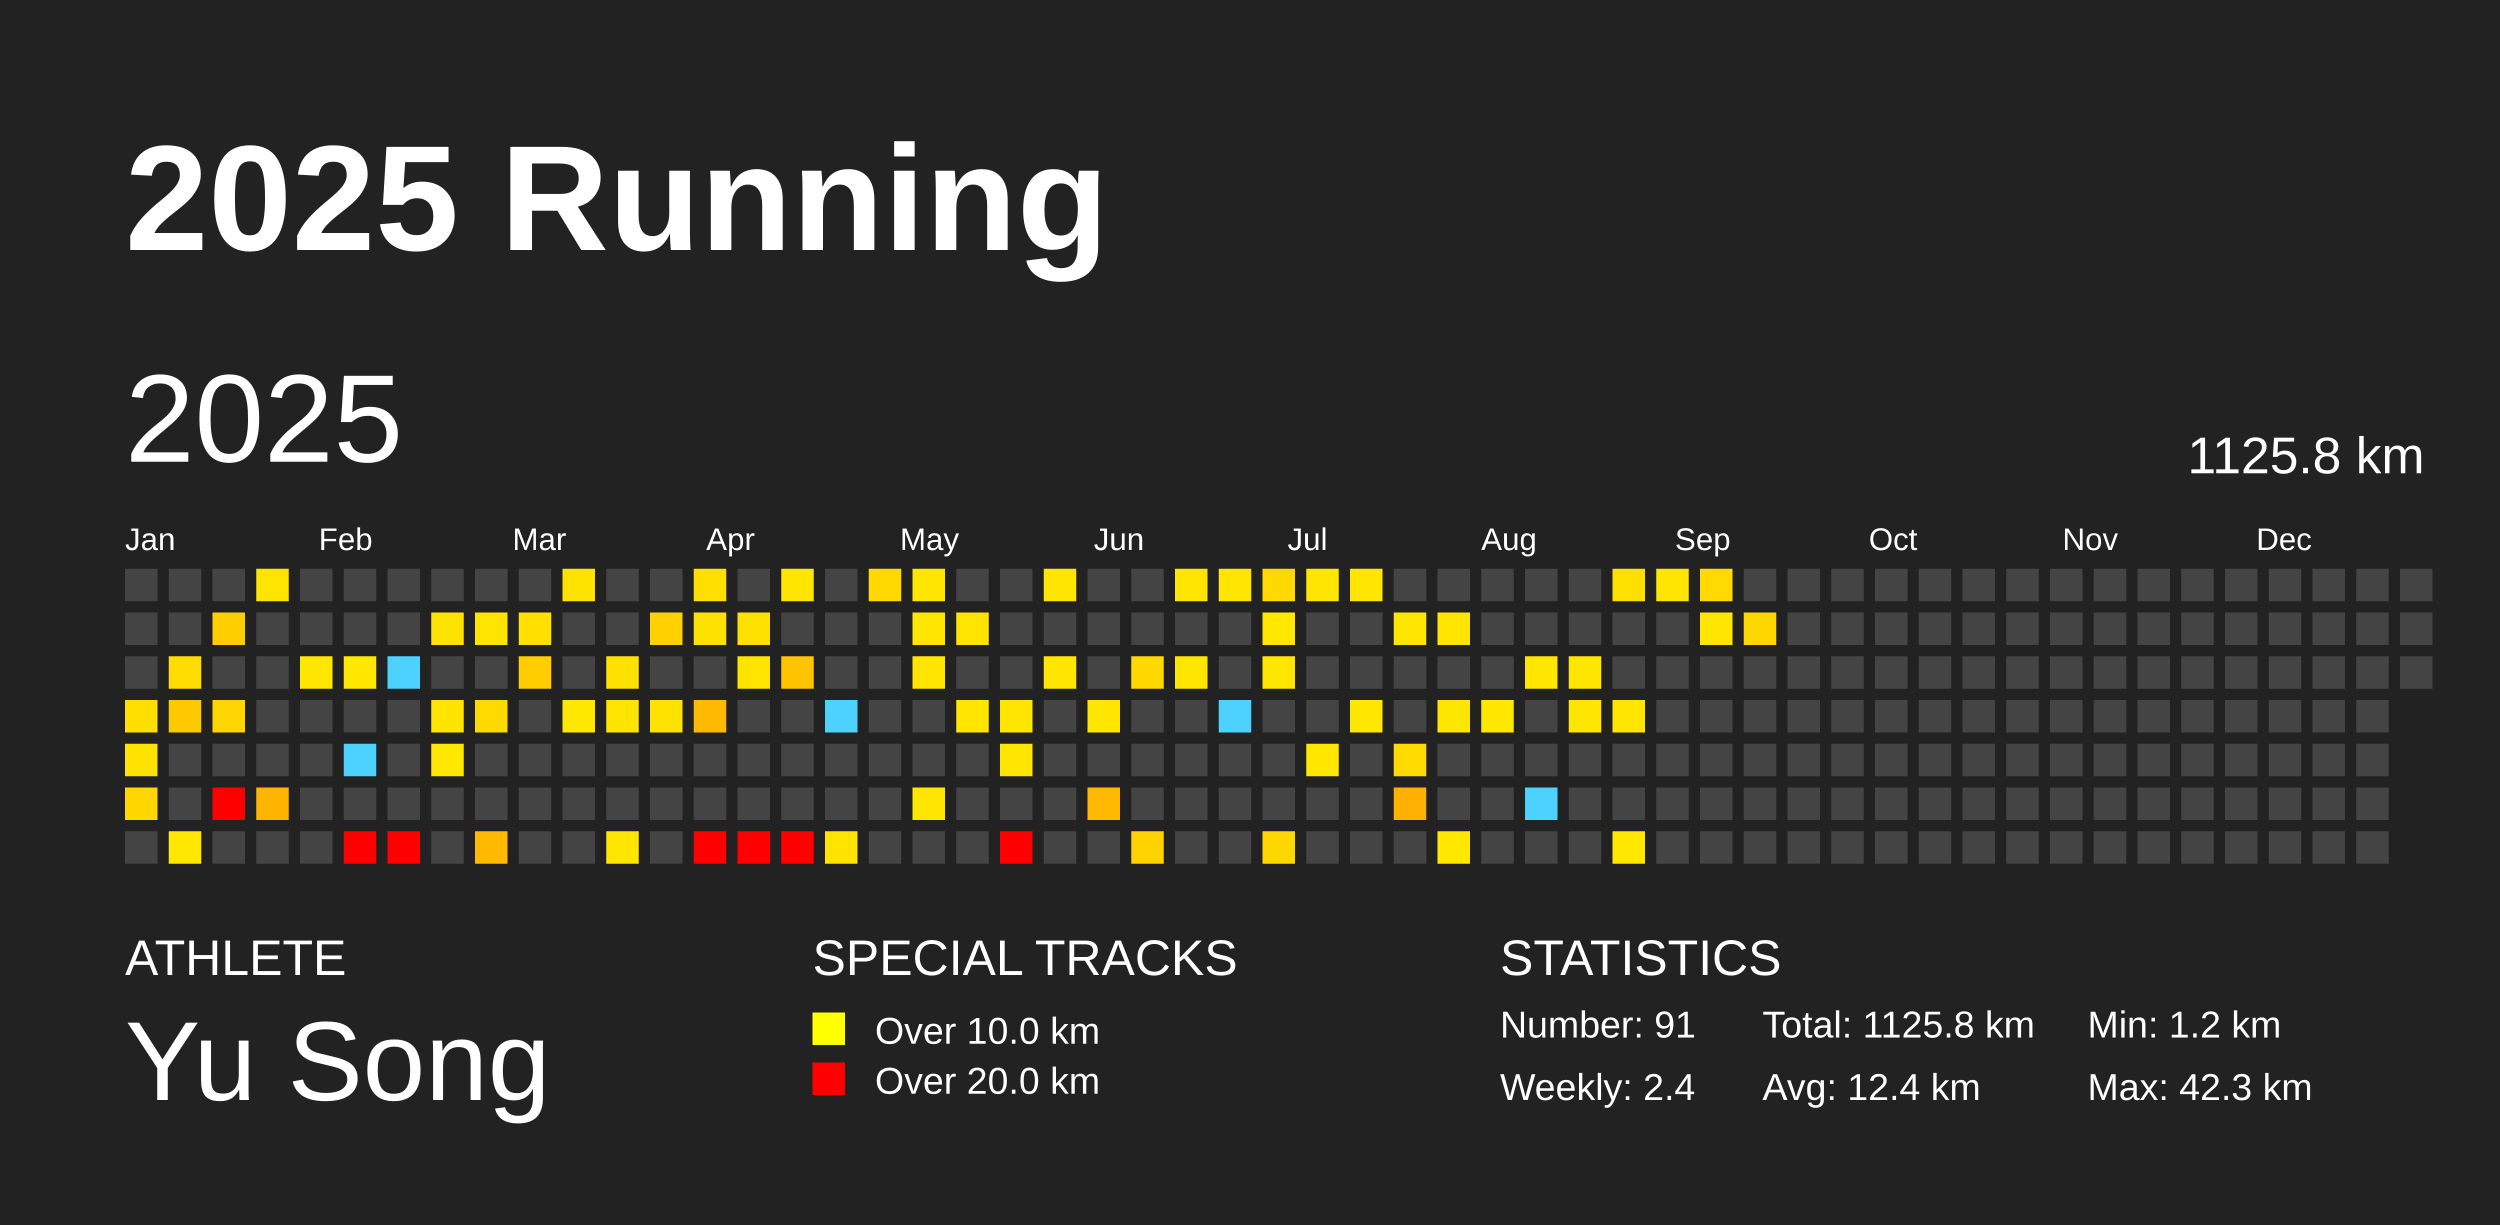
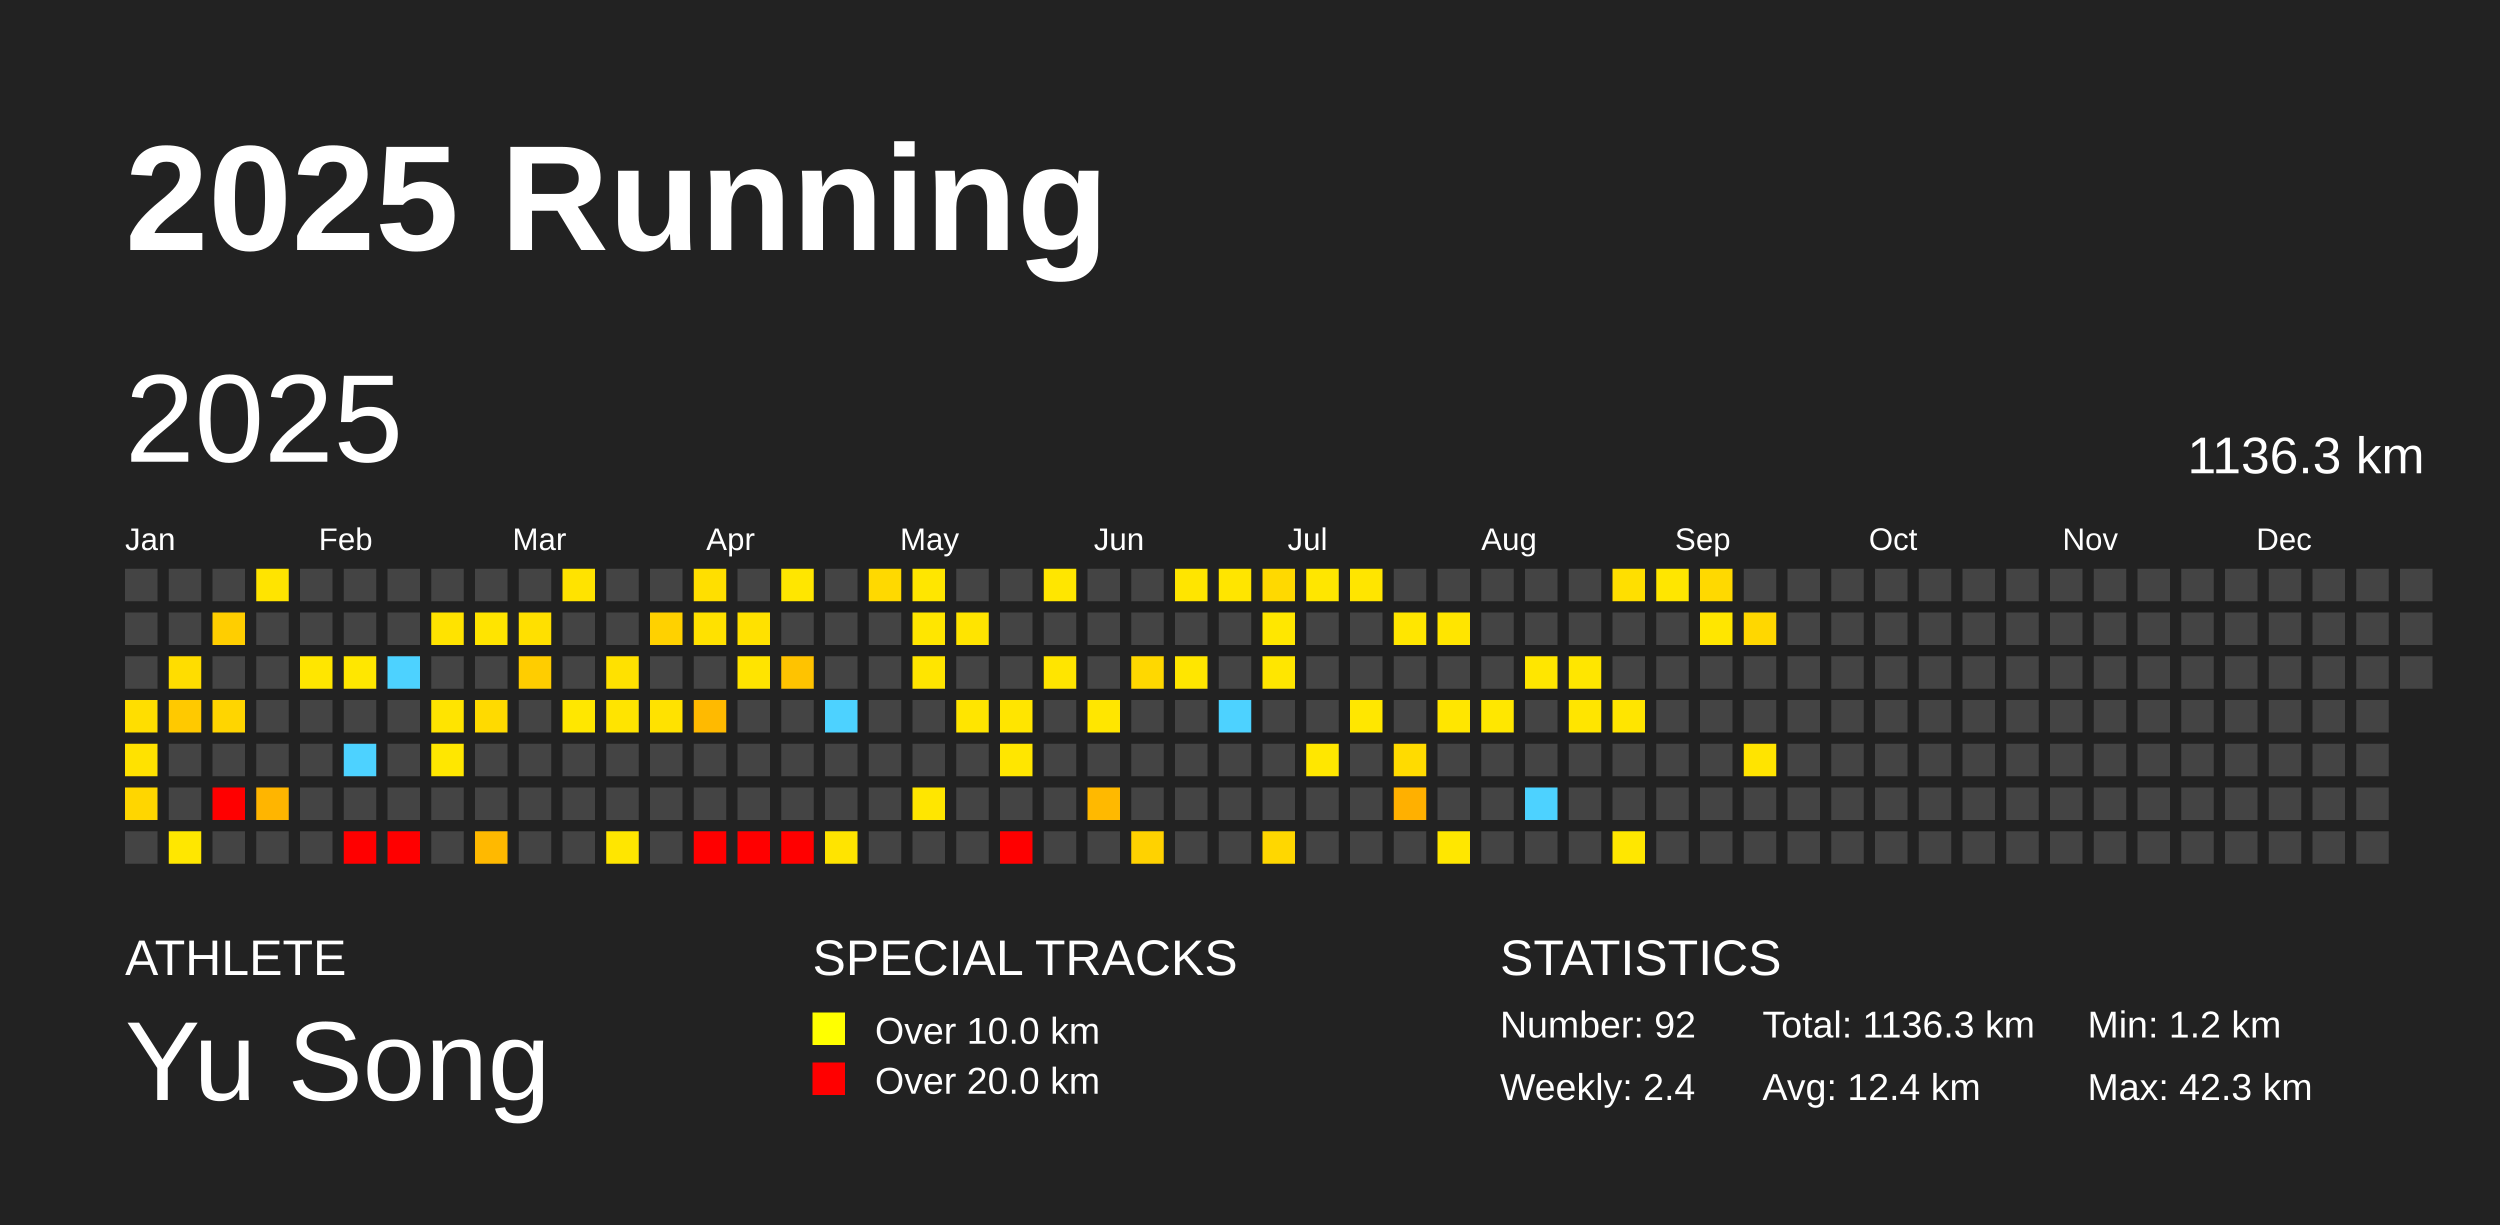
<svg xmlns="http://www.w3.org/2000/svg" baseProfile="full" height="98mm" version="1.1" viewBox="0,0,200,98" width="200mm">
  <defs />
  <rect fill="#222222" height="98" width="200" x="0" y="0" />
  <text fill="#FFFFFF" style="font-size:12px; font-family:Arial; font-weight:bold;" x="10" y="20">2025 Running</text>
  <text fill="#FFFFFF" style="font-size:4px; font-family:Arial" x="10" y="78">ATHLETE</text>
  <text fill="#FFFFFF" style="font-size:9px; font-family:Arial" x="10" y="88">Yu Song</text>
  <text fill="#FFFFFF" style="font-size:4px; font-family:Arial" x="65" y="78">SPECIAL TRACKS</text>
  <rect fill="yellow" height="2.6" width="2.6" x="65" y="81" />
  <text fill="#FFFFFF" style="font-size:3px; font-family:Arial" x="70" y="83.5">Over 10.0 km</text>
  <rect fill="red" height="2.6" width="2.6" x="65" y="85" />
  <text fill="#FFFFFF" style="font-size:3px; font-family:Arial" x="70" y="87.5">Over 20.0 km</text>
  <text fill="#FFFFFF" style="font-size:4px; font-family:Arial" x="120" y="78">STATISTICS</text>
-   <text fill="#FFFFFF" style="font-size:3px; font-family:Arial" x="120" y="83">Number: 91</text>
+   <text fill="#FFFFFF" style="font-size:3px; font-family:Arial" x="120" y="83">Number: 92</text>
  <text fill="#FFFFFF" style="font-size:3px; font-family:Arial" x="120" y="88">Weekly: 2.4</text>
-   <text fill="#FFFFFF" style="font-size:3px; font-family:Arial" x="141" y="83">Total: 1125.8 km</text>
+   <text fill="#FFFFFF" style="font-size:3px; font-family:Arial" x="141" y="83">Total: 1136.3 km</text>
  <text fill="#FFFFFF" style="font-size:3px; font-family:Arial" x="141" y="88">Avg: 12.4 km</text>
  <text fill="#FFFFFF" style="font-size:3px; font-family:Arial" x="167" y="83">Min: 1.2 km</text>
  <text fill="#FFFFFF" style="font-size:3px; font-family:Arial" x="167" y="88">Max: 42.3 km</text>
  <text dominant-baseline="hanging" fill="#FFFFFF" style="font-size:10.0px; font-family:Arial;" x="10" y="30">2025</text>
-   <text dominant-baseline="hanging" fill="#FFFFFF" style="font-size:4.125px; font-family:Arial;" x="175" y="35">1125.8 km</text>
+   <text dominant-baseline="hanging" fill="#FFFFFF" style="font-size:4.125px; font-family:Arial;" x="175" y="35">1136.3 km</text>
  <text fill="#FFFFFF" style="font-size:2.5px; font-family:Arial" x="10.0" y="44">Jan</text>
  <text fill="#FFFFFF" style="font-size:2.5px; font-family:Arial" x="25.5" y="44">Feb</text>
  <text fill="#FFFFFF" style="font-size:2.5px; font-family:Arial" x="41.0" y="44">Mar</text>
  <text fill="#FFFFFF" style="font-size:2.5px; font-family:Arial" x="56.5" y="44">Apr</text>
  <text fill="#FFFFFF" style="font-size:2.5px; font-family:Arial" x="72.0" y="44">May</text>
  <text fill="#FFFFFF" style="font-size:2.5px; font-family:Arial" x="87.5" y="44">Jun</text>
  <text fill="#FFFFFF" style="font-size:2.5px; font-family:Arial" x="103.0" y="44">Jul</text>
  <text fill="#FFFFFF" style="font-size:2.5px; font-family:Arial" x="118.5" y="44">Aug</text>
  <text fill="#FFFFFF" style="font-size:2.5px; font-family:Arial" x="134.0" y="44">Sep</text>
  <text fill="#FFFFFF" style="font-size:2.5px; font-family:Arial" x="149.5" y="44">Oct</text>
  <text fill="#FFFFFF" style="font-size:2.5px; font-family:Arial" x="165.0" y="44">Nov</text>
  <text fill="#FFFFFF" style="font-size:2.5px; font-family:Arial" x="180.5" y="44">Dec</text>
  <rect fill="#444444" height="2.6" width="2.6" x="10.0" y="45.5" />
  <rect fill="#444444" height="2.6" width="2.6" x="10.0" y="49.0" />
  <rect fill="#444444" height="2.6" width="2.6" x="10.0" y="52.5" />
  <rect fill="#ffde00" height="2.6" width="2.6" x="10.0" y="56.0" />
  <rect fill="#ffe200" height="2.6" width="2.6" x="10.0" y="59.5" />
  <rect fill="#ffd600" height="2.6" width="2.6" x="10.0" y="63.0" />
  <rect fill="#444444" height="2.6" width="2.6" x="10.0" y="66.5" />
  <rect fill="#444444" height="2.6" width="2.6" x="13.5" y="45.5" />
  <rect fill="#444444" height="2.6" width="2.6" x="13.5" y="49.0" />
  <rect fill="#ffdd00" height="2.6" width="2.6" x="13.5" y="52.5" />
  <rect fill="#ffc900" height="2.6" width="2.6" x="13.5" y="56.0" />
  <rect fill="#444444" height="2.6" width="2.6" x="13.5" y="59.5" />
  <rect fill="#444444" height="2.6" width="2.6" x="13.5" y="63.0" />
  <rect fill="#ffe700" height="2.6" width="2.6" x="13.5" y="66.5" />
  <rect fill="#444444" height="2.6" width="2.6" x="17.0" y="45.5" />
  <rect fill="#ffce00" height="2.6" width="2.6" x="17.0" y="49.0" />
  <rect fill="#444444" height="2.6" width="2.6" x="17.0" y="52.5" />
  <rect fill="#ffd500" height="2.6" width="2.6" x="17.0" y="56.0" />
  <rect fill="#444444" height="2.6" width="2.6" x="17.0" y="59.5" />
  <rect fill="red" height="2.6" width="2.6" x="17.0" y="63.0" />
  <rect fill="#444444" height="2.6" width="2.6" x="17.0" y="66.5" />
  <rect fill="#ffe400" height="2.6" width="2.6" x="20.5" y="45.5" />
  <rect fill="#444444" height="2.6" width="2.6" x="20.5" y="49.0" />
  <rect fill="#444444" height="2.6" width="2.6" x="20.5" y="52.5" />
  <rect fill="#444444" height="2.6" width="2.6" x="20.5" y="56.0" />
  <rect fill="#444444" height="2.6" width="2.6" x="20.5" y="59.5" />
  <rect fill="#ffb500" height="2.6" width="2.6" x="20.5" y="63.0" />
  <rect fill="#444444" height="2.6" width="2.6" x="20.5" y="66.5" />
  <rect fill="#444444" height="2.6" width="2.6" x="24.0" y="45.5" />
  <rect fill="#444444" height="2.6" width="2.6" x="24.0" y="49.0" />
  <rect fill="#ffe600" height="2.6" width="2.6" x="24.0" y="52.5" />
  <rect fill="#444444" height="2.6" width="2.6" x="24.0" y="56.0" />
  <rect fill="#444444" height="2.6" width="2.6" x="24.0" y="59.5" />
  <rect fill="#444444" height="2.6" width="2.6" x="24.0" y="63.0" />
  <rect fill="#444444" height="2.6" width="2.6" x="24.0" y="66.5" />
  <rect fill="#444444" height="2.6" width="2.6" x="27.5" y="45.5" />
  <rect fill="#444444" height="2.6" width="2.6" x="27.5" y="49.0" />
  <rect fill="#ffe700" height="2.6" width="2.6" x="27.5" y="52.5" />
  <rect fill="#444444" height="2.6" width="2.6" x="27.5" y="56.0" />
  <rect fill="#4dd2ff" height="2.6" width="2.6" x="27.5" y="59.5" />
  <rect fill="#444444" height="2.6" width="2.6" x="27.5" y="63.0" />
  <rect fill="red" height="2.6" width="2.6" x="27.5" y="66.5" />
  <rect fill="#444444" height="2.6" width="2.6" x="31.0" y="45.5" />
  <rect fill="#444444" height="2.6" width="2.6" x="31.0" y="49.0" />
  <rect fill="#4dd2ff" height="2.6" width="2.6" x="31.0" y="52.5" />
  <rect fill="#444444" height="2.6" width="2.6" x="31.0" y="56.0" />
  <rect fill="#444444" height="2.6" width="2.6" x="31.0" y="59.5" />
  <rect fill="#444444" height="2.6" width="2.6" x="31.0" y="63.0" />
  <rect fill="red" height="2.6" width="2.6" x="31.0" y="66.5" />
  <rect fill="#444444" height="2.6" width="2.6" x="34.5" y="45.5" />
  <rect fill="#ffe300" height="2.6" width="2.6" x="34.5" y="49.0" />
  <rect fill="#444444" height="2.6" width="2.6" x="34.5" y="52.5" />
  <rect fill="#ffe400" height="2.6" width="2.6" x="34.5" y="56.0" />
  <rect fill="#ffe700" height="2.6" width="2.6" x="34.5" y="59.5" />
  <rect fill="#444444" height="2.6" width="2.6" x="34.5" y="63.0" />
  <rect fill="#444444" height="2.6" width="2.6" x="34.5" y="66.5" />
  <rect fill="#444444" height="2.6" width="2.6" x="38.0" y="45.5" />
  <rect fill="#ffe400" height="2.6" width="2.6" x="38.0" y="49.0" />
  <rect fill="#444444" height="2.6" width="2.6" x="38.0" y="52.5" />
  <rect fill="#ffda00" height="2.6" width="2.6" x="38.0" y="56.0" />
  <rect fill="#444444" height="2.6" width="2.6" x="38.0" y="59.5" />
  <rect fill="#444444" height="2.6" width="2.6" x="38.0" y="63.0" />
  <rect fill="#ffb900" height="2.6" width="2.6" x="38.0" y="66.5" />
  <rect fill="#444444" height="2.6" width="2.6" x="41.5" y="45.5" />
  <rect fill="#ffe000" height="2.6" width="2.6" x="41.5" y="49.0" />
  <rect fill="#ffcd00" height="2.6" width="2.6" x="41.5" y="52.5" />
  <rect fill="#444444" height="2.6" width="2.6" x="41.5" y="56.0" />
  <rect fill="#444444" height="2.6" width="2.6" x="41.5" y="59.5" />
  <rect fill="#444444" height="2.6" width="2.6" x="41.5" y="63.0" />
  <rect fill="#444444" height="2.6" width="2.6" x="41.5" y="66.5" />
  <rect fill="#ffe300" height="2.6" width="2.6" x="45.0" y="45.5" />
  <rect fill="#444444" height="2.6" width="2.6" x="45.0" y="49.0" />
  <rect fill="#444444" height="2.6" width="2.6" x="45.0" y="52.5" />
  <rect fill="#ffe700" height="2.6" width="2.6" x="45.0" y="56.0" />
  <rect fill="#444444" height="2.6" width="2.6" x="45.0" y="59.5" />
  <rect fill="#444444" height="2.6" width="2.6" x="45.0" y="63.0" />
  <rect fill="#444444" height="2.6" width="2.6" x="45.0" y="66.5" />
  <rect fill="#444444" height="2.6" width="2.6" x="48.5" y="45.5" />
  <rect fill="#444444" height="2.6" width="2.6" x="48.5" y="49.0" />
  <rect fill="#ffe100" height="2.6" width="2.6" x="48.5" y="52.5" />
  <rect fill="#ffe400" height="2.6" width="2.6" x="48.5" y="56.0" />
  <rect fill="#444444" height="2.6" width="2.6" x="48.5" y="59.5" />
  <rect fill="#444444" height="2.6" width="2.6" x="48.5" y="63.0" />
  <rect fill="#ffe600" height="2.6" width="2.6" x="48.5" y="66.5" />
  <rect fill="#444444" height="2.6" width="2.6" x="52.0" y="45.5" />
  <rect fill="#ffd100" height="2.6" width="2.6" x="52.0" y="49.0" />
  <rect fill="#444444" height="2.6" width="2.6" x="52.0" y="52.5" />
  <rect fill="#ffe200" height="2.6" width="2.6" x="52.0" y="56.0" />
  <rect fill="#444444" height="2.6" width="2.6" x="52.0" y="59.5" />
  <rect fill="#444444" height="2.6" width="2.6" x="52.0" y="63.0" />
  <rect fill="#444444" height="2.6" width="2.6" x="52.0" y="66.5" />
  <rect fill="#ffdf00" height="2.6" width="2.6" x="55.5" y="45.5" />
  <rect fill="#ffe100" height="2.6" width="2.6" x="55.5" y="49.0" />
  <rect fill="#444444" height="2.6" width="2.6" x="55.5" y="52.5" />
  <rect fill="#ffba00" height="2.6" width="2.6" x="55.5" y="56.0" />
  <rect fill="#444444" height="2.6" width="2.6" x="55.5" y="59.5" />
  <rect fill="#444444" height="2.6" width="2.6" x="55.5" y="63.0" />
  <rect fill="red" height="2.6" width="2.6" x="55.5" y="66.5" />
  <rect fill="#444444" height="2.6" width="2.6" x="59.0" y="45.5" />
  <rect fill="#ffe100" height="2.6" width="2.6" x="59.0" y="49.0" />
  <rect fill="#ffe400" height="2.6" width="2.6" x="59.0" y="52.5" />
  <rect fill="#444444" height="2.6" width="2.6" x="59.0" y="56.0" />
  <rect fill="#444444" height="2.6" width="2.6" x="59.0" y="59.5" />
  <rect fill="#444444" height="2.6" width="2.6" x="59.0" y="63.0" />
  <rect fill="red" height="2.6" width="2.6" x="59.0" y="66.5" />
  <rect fill="#ffe600" height="2.6" width="2.6" x="62.5" y="45.5" />
  <rect fill="#444444" height="2.6" width="2.6" x="62.5" y="49.0" />
  <rect fill="#ffc300" height="2.6" width="2.6" x="62.5" y="52.5" />
  <rect fill="#444444" height="2.6" width="2.6" x="62.5" y="56.0" />
  <rect fill="#444444" height="2.6" width="2.6" x="62.5" y="59.5" />
  <rect fill="#444444" height="2.6" width="2.6" x="62.5" y="63.0" />
  <rect fill="red" height="2.6" width="2.6" x="62.5" y="66.5" />
  <rect fill="#444444" height="2.6" width="2.6" x="66.0" y="45.5" />
  <rect fill="#444444" height="2.6" width="2.6" x="66.0" y="49.0" />
  <rect fill="#444444" height="2.6" width="2.6" x="66.0" y="52.5" />
  <rect fill="#4dd2ff" height="2.6" width="2.6" x="66.0" y="56.0" />
  <rect fill="#444444" height="2.6" width="2.6" x="66.0" y="59.5" />
  <rect fill="#444444" height="2.6" width="2.6" x="66.0" y="63.0" />
  <rect fill="#ffe400" height="2.6" width="2.6" x="66.0" y="66.5" />
  <rect fill="#ffd900" height="2.6" width="2.6" x="69.5" y="45.5" />
  <rect fill="#444444" height="2.6" width="2.6" x="69.5" y="49.0" />
  <rect fill="#444444" height="2.6" width="2.6" x="69.5" y="52.5" />
  <rect fill="#444444" height="2.6" width="2.6" x="69.5" y="56.0" />
  <rect fill="#444444" height="2.6" width="2.6" x="69.5" y="59.5" />
  <rect fill="#444444" height="2.6" width="2.6" x="69.5" y="63.0" />
  <rect fill="#444444" height="2.6" width="2.6" x="69.5" y="66.5" />
  <rect fill="#ffe600" height="2.6" width="2.6" x="73.0" y="45.5" />
  <rect fill="#ffe600" height="2.6" width="2.6" x="73.0" y="49.0" />
  <rect fill="#ffe500" height="2.6" width="2.6" x="73.0" y="52.5" />
  <rect fill="#444444" height="2.6" width="2.6" x="73.0" y="56.0" />
  <rect fill="#444444" height="2.6" width="2.6" x="73.0" y="59.5" />
  <rect fill="#ffe600" height="2.6" width="2.6" x="73.0" y="63.0" />
  <rect fill="#444444" height="2.6" width="2.6" x="73.0" y="66.5" />
  <rect fill="#444444" height="2.6" width="2.6" x="76.5" y="45.5" />
  <rect fill="#ffe400" height="2.6" width="2.6" x="76.5" y="49.0" />
  <rect fill="#444444" height="2.6" width="2.6" x="76.5" y="52.5" />
  <rect fill="#ffe500" height="2.6" width="2.6" x="76.5" y="56.0" />
  <rect fill="#444444" height="2.6" width="2.6" x="76.5" y="59.5" />
  <rect fill="#444444" height="2.6" width="2.6" x="76.5" y="63.0" />
  <rect fill="#444444" height="2.6" width="2.6" x="76.5" y="66.5" />
  <rect fill="#444444" height="2.6" width="2.6" x="80.0" y="45.5" />
  <rect fill="#444444" height="2.6" width="2.6" x="80.0" y="49.0" />
  <rect fill="#444444" height="2.6" width="2.6" x="80.0" y="52.5" />
  <rect fill="#ffe500" height="2.6" width="2.6" x="80.0" y="56.0" />
  <rect fill="#ffe600" height="2.6" width="2.6" x="80.0" y="59.5" />
  <rect fill="#444444" height="2.6" width="2.6" x="80.0" y="63.0" />
  <rect fill="red" height="2.6" width="2.6" x="80.0" y="66.5" />
  <rect fill="#ffe600" height="2.6" width="2.6" x="83.5" y="45.5" />
  <rect fill="#444444" height="2.6" width="2.6" x="83.5" y="49.0" />
  <rect fill="#ffe500" height="2.6" width="2.6" x="83.5" y="52.5" />
  <rect fill="#444444" height="2.6" width="2.6" x="83.5" y="56.0" />
  <rect fill="#444444" height="2.6" width="2.6" x="83.5" y="59.5" />
  <rect fill="#444444" height="2.6" width="2.6" x="83.5" y="63.0" />
  <rect fill="#444444" height="2.6" width="2.6" x="83.5" y="66.5" />
  <rect fill="#444444" height="2.6" width="2.6" x="87.0" y="45.5" />
  <rect fill="#444444" height="2.6" width="2.6" x="87.0" y="49.0" />
  <rect fill="#444444" height="2.6" width="2.6" x="87.0" y="52.5" />
  <rect fill="#ffe600" height="2.6" width="2.6" x="87.0" y="56.0" />
  <rect fill="#444444" height="2.6" width="2.6" x="87.0" y="59.5" />
  <rect fill="#ffb900" height="2.6" width="2.6" x="87.0" y="63.0" />
  <rect fill="#444444" height="2.6" width="2.6" x="87.0" y="66.5" />
  <rect fill="#444444" height="2.6" width="2.6" x="90.5" y="45.5" />
  <rect fill="#444444" height="2.6" width="2.6" x="90.5" y="49.0" />
  <rect fill="#ffd800" height="2.6" width="2.6" x="90.5" y="52.5" />
  <rect fill="#444444" height="2.6" width="2.6" x="90.5" y="56.0" />
  <rect fill="#444444" height="2.6" width="2.6" x="90.5" y="59.5" />
  <rect fill="#444444" height="2.6" width="2.6" x="90.5" y="63.0" />
  <rect fill="#ffd200" height="2.6" width="2.6" x="90.5" y="66.5" />
  <rect fill="#ffe500" height="2.6" width="2.6" x="94.0" y="45.5" />
  <rect fill="#444444" height="2.6" width="2.6" x="94.0" y="49.0" />
  <rect fill="#ffe600" height="2.6" width="2.6" x="94.0" y="52.5" />
  <rect fill="#444444" height="2.6" width="2.6" x="94.0" y="56.0" />
  <rect fill="#444444" height="2.6" width="2.6" x="94.0" y="59.5" />
  <rect fill="#444444" height="2.6" width="2.6" x="94.0" y="63.0" />
  <rect fill="#444444" height="2.6" width="2.6" x="94.0" y="66.5" />
  <rect fill="#ffe500" height="2.6" width="2.6" x="97.5" y="45.5" />
  <rect fill="#444444" height="2.6" width="2.6" x="97.5" y="49.0" />
  <rect fill="#444444" height="2.6" width="2.6" x="97.5" y="52.5" />
  <rect fill="#4dd2ff" height="2.6" width="2.6" x="97.5" y="56.0" />
  <rect fill="#444444" height="2.6" width="2.6" x="97.5" y="59.5" />
  <rect fill="#444444" height="2.6" width="2.6" x="97.5" y="63.0" />
  <rect fill="#444444" height="2.6" width="2.6" x="97.5" y="66.5" />
  <rect fill="#ffd900" height="2.6" width="2.6" x="101.0" y="45.5" />
  <rect fill="#ffe700" height="2.6" width="2.6" x="101.0" y="49.0" />
  <rect fill="#ffe600" height="2.6" width="2.6" x="101.0" y="52.5" />
  <rect fill="#444444" height="2.6" width="2.6" x="101.0" y="56.0" />
  <rect fill="#444444" height="2.6" width="2.6" x="101.0" y="59.5" />
  <rect fill="#444444" height="2.6" width="2.6" x="101.0" y="63.0" />
  <rect fill="#ffd700" height="2.6" width="2.6" x="101.0" y="66.5" />
  <rect fill="#ffe600" height="2.6" width="2.6" x="104.5" y="45.5" />
  <rect fill="#444444" height="2.6" width="2.6" x="104.5" y="49.0" />
  <rect fill="#444444" height="2.6" width="2.6" x="104.5" y="52.5" />
  <rect fill="#444444" height="2.6" width="2.6" x="104.5" y="56.0" />
  <rect fill="#ffe700" height="2.6" width="2.6" x="104.5" y="59.5" />
  <rect fill="#444444" height="2.6" width="2.6" x="104.5" y="63.0" />
  <rect fill="#444444" height="2.6" width="2.6" x="104.5" y="66.5" />
  <rect fill="#ffe500" height="2.6" width="2.6" x="108.0" y="45.5" />
  <rect fill="#444444" height="2.6" width="2.6" x="108.0" y="49.0" />
  <rect fill="#444444" height="2.6" width="2.6" x="108.0" y="52.5" />
  <rect fill="#ffe700" height="2.6" width="2.6" x="108.0" y="56.0" />
  <rect fill="#444444" height="2.6" width="2.6" x="108.0" y="59.5" />
  <rect fill="#444444" height="2.6" width="2.6" x="108.0" y="63.0" />
  <rect fill="#444444" height="2.6" width="2.6" x="108.0" y="66.5" />
  <rect fill="#444444" height="2.6" width="2.6" x="111.5" y="45.5" />
  <rect fill="#ffe600" height="2.6" width="2.6" x="111.5" y="49.0" />
  <rect fill="#444444" height="2.6" width="2.6" x="111.5" y="52.5" />
  <rect fill="#444444" height="2.6" width="2.6" x="111.5" y="56.0" />
  <rect fill="#ffdb00" height="2.6" width="2.6" x="111.5" y="59.5" />
  <rect fill="#ffb000" height="2.6" width="2.6" x="111.5" y="63.0" />
  <rect fill="#444444" height="2.6" width="2.6" x="111.5" y="66.5" />
  <rect fill="#444444" height="2.6" width="2.6" x="115.0" y="45.5" />
  <rect fill="#ffe500" height="2.6" width="2.6" x="115.0" y="49.0" />
  <rect fill="#444444" height="2.6" width="2.6" x="115.0" y="52.5" />
  <rect fill="#ffe600" height="2.6" width="2.6" x="115.0" y="56.0" />
  <rect fill="#444444" height="2.6" width="2.6" x="115.0" y="59.5" />
  <rect fill="#444444" height="2.6" width="2.6" x="115.0" y="63.0" />
  <rect fill="#ffe700" height="2.6" width="2.6" x="115.0" y="66.5" />
  <rect fill="#444444" height="2.6" width="2.6" x="118.5" y="45.5" />
  <rect fill="#444444" height="2.6" width="2.6" x="118.5" y="49.0" />
  <rect fill="#444444" height="2.6" width="2.6" x="118.5" y="52.5" />
  <rect fill="#ffe700" height="2.6" width="2.6" x="118.5" y="56.0" />
  <rect fill="#444444" height="2.6" width="2.6" x="118.5" y="59.5" />
  <rect fill="#444444" height="2.6" width="2.6" x="118.5" y="63.0" />
  <rect fill="#444444" height="2.6" width="2.6" x="118.5" y="66.5" />
  <rect fill="#444444" height="2.6" width="2.6" x="122.0" y="45.5" />
  <rect fill="#444444" height="2.6" width="2.6" x="122.0" y="49.0" />
  <rect fill="#ffe600" height="2.6" width="2.6" x="122.0" y="52.5" />
  <rect fill="#444444" height="2.6" width="2.6" x="122.0" y="56.0" />
  <rect fill="#444444" height="2.6" width="2.6" x="122.0" y="59.5" />
  <rect fill="#4dd2ff" height="2.6" width="2.6" x="122.0" y="63.0" />
  <rect fill="#444444" height="2.6" width="2.6" x="122.0" y="66.5" />
  <rect fill="#444444" height="2.6" width="2.6" x="125.5" y="45.5" />
  <rect fill="#444444" height="2.6" width="2.6" x="125.5" y="49.0" />
  <rect fill="#ffe600" height="2.6" width="2.6" x="125.5" y="52.5" />
  <rect fill="#ffe500" height="2.6" width="2.6" x="125.5" y="56.0" />
  <rect fill="#444444" height="2.6" width="2.6" x="125.5" y="59.5" />
  <rect fill="#444444" height="2.6" width="2.6" x="125.5" y="63.0" />
  <rect fill="#444444" height="2.6" width="2.6" x="125.5" y="66.5" />
  <rect fill="#ffdf00" height="2.6" width="2.6" x="129.0" y="45.5" />
  <rect fill="#444444" height="2.6" width="2.6" x="129.0" y="49.0" />
  <rect fill="#444444" height="2.6" width="2.6" x="129.0" y="52.5" />
  <rect fill="#ffe500" height="2.6" width="2.6" x="129.0" y="56.0" />
  <rect fill="#444444" height="2.6" width="2.6" x="129.0" y="59.5" />
  <rect fill="#444444" height="2.6" width="2.6" x="129.0" y="63.0" />
  <rect fill="#ffe700" height="2.6" width="2.6" x="129.0" y="66.5" />
  <rect fill="#ffe600" height="2.6" width="2.6" x="132.5" y="45.5" />
  <rect fill="#444444" height="2.6" width="2.6" x="132.5" y="49.0" />
  <rect fill="#444444" height="2.6" width="2.6" x="132.5" y="52.5" />
  <rect fill="#444444" height="2.6" width="2.6" x="132.5" y="56.0" />
  <rect fill="#444444" height="2.6" width="2.6" x="132.5" y="59.5" />
  <rect fill="#444444" height="2.6" width="2.6" x="132.5" y="63.0" />
  <rect fill="#444444" height="2.6" width="2.6" x="132.5" y="66.5" />
  <rect fill="#ffd900" height="2.6" width="2.6" x="136.0" y="45.5" />
  <rect fill="#ffe600" height="2.6" width="2.6" x="136.0" y="49.0" />
  <rect fill="#444444" height="2.6" width="2.6" x="136.0" y="52.5" />
  <rect fill="#444444" height="2.6" width="2.6" x="136.0" y="56.0" />
  <rect fill="#444444" height="2.6" width="2.6" x="136.0" y="59.5" />
  <rect fill="#444444" height="2.6" width="2.6" x="136.0" y="63.0" />
  <rect fill="#444444" height="2.6" width="2.6" x="136.0" y="66.5" />
  <rect fill="#444444" height="2.6" width="2.6" x="139.5" y="45.5" />
  <rect fill="#ffd700" height="2.6" width="2.6" x="139.5" y="49.0" />
  <rect fill="#444444" height="2.6" width="2.6" x="139.5" y="52.5" />
  <rect fill="#444444" height="2.6" width="2.6" x="139.5" y="56.0" />
-   <rect fill="#444444" height="2.6" width="2.6" x="139.5" y="59.5" />
+   <rect fill="#ffe400" height="2.6" width="2.6" x="139.5" y="59.5" />
  <rect fill="#444444" height="2.6" width="2.6" x="139.5" y="63.0" />
  <rect fill="#444444" height="2.6" width="2.6" x="139.5" y="66.5" />
  <rect fill="#444444" height="2.6" width="2.6" x="143.0" y="45.5" />
  <rect fill="#444444" height="2.6" width="2.6" x="143.0" y="49.0" />
  <rect fill="#444444" height="2.6" width="2.6" x="143.0" y="52.5" />
  <rect fill="#444444" height="2.6" width="2.6" x="143.0" y="56.0" />
  <rect fill="#444444" height="2.6" width="2.6" x="143.0" y="59.5" />
  <rect fill="#444444" height="2.6" width="2.6" x="143.0" y="63.0" />
  <rect fill="#444444" height="2.6" width="2.6" x="143.0" y="66.5" />
  <rect fill="#444444" height="2.6" width="2.6" x="146.5" y="45.5" />
  <rect fill="#444444" height="2.6" width="2.6" x="146.5" y="49.0" />
  <rect fill="#444444" height="2.6" width="2.6" x="146.5" y="52.5" />
  <rect fill="#444444" height="2.6" width="2.6" x="146.5" y="56.0" />
  <rect fill="#444444" height="2.6" width="2.6" x="146.5" y="59.5" />
  <rect fill="#444444" height="2.6" width="2.6" x="146.5" y="63.0" />
  <rect fill="#444444" height="2.6" width="2.6" x="146.5" y="66.5" />
  <rect fill="#444444" height="2.6" width="2.6" x="150.0" y="45.5" />
  <rect fill="#444444" height="2.6" width="2.6" x="150.0" y="49.0" />
  <rect fill="#444444" height="2.6" width="2.6" x="150.0" y="52.5" />
  <rect fill="#444444" height="2.6" width="2.6" x="150.0" y="56.0" />
  <rect fill="#444444" height="2.6" width="2.6" x="150.0" y="59.5" />
  <rect fill="#444444" height="2.6" width="2.6" x="150.0" y="63.0" />
  <rect fill="#444444" height="2.6" width="2.6" x="150.0" y="66.5" />
  <rect fill="#444444" height="2.6" width="2.6" x="153.5" y="45.5" />
  <rect fill="#444444" height="2.6" width="2.6" x="153.5" y="49.0" />
  <rect fill="#444444" height="2.6" width="2.6" x="153.5" y="52.5" />
  <rect fill="#444444" height="2.6" width="2.6" x="153.5" y="56.0" />
  <rect fill="#444444" height="2.6" width="2.6" x="153.5" y="59.5" />
  <rect fill="#444444" height="2.6" width="2.6" x="153.5" y="63.0" />
  <rect fill="#444444" height="2.6" width="2.6" x="153.5" y="66.5" />
  <rect fill="#444444" height="2.6" width="2.6" x="157.0" y="45.5" />
  <rect fill="#444444" height="2.6" width="2.6" x="157.0" y="49.0" />
  <rect fill="#444444" height="2.6" width="2.6" x="157.0" y="52.5" />
  <rect fill="#444444" height="2.6" width="2.6" x="157.0" y="56.0" />
  <rect fill="#444444" height="2.6" width="2.6" x="157.0" y="59.5" />
  <rect fill="#444444" height="2.6" width="2.6" x="157.0" y="63.0" />
  <rect fill="#444444" height="2.6" width="2.6" x="157.0" y="66.5" />
  <rect fill="#444444" height="2.6" width="2.6" x="160.5" y="45.5" />
  <rect fill="#444444" height="2.6" width="2.6" x="160.5" y="49.0" />
  <rect fill="#444444" height="2.6" width="2.6" x="160.5" y="52.5" />
  <rect fill="#444444" height="2.6" width="2.6" x="160.5" y="56.0" />
  <rect fill="#444444" height="2.6" width="2.6" x="160.5" y="59.5" />
  <rect fill="#444444" height="2.6" width="2.6" x="160.5" y="63.0" />
  <rect fill="#444444" height="2.6" width="2.6" x="160.5" y="66.5" />
  <rect fill="#444444" height="2.6" width="2.6" x="164.0" y="45.5" />
  <rect fill="#444444" height="2.6" width="2.6" x="164.0" y="49.0" />
  <rect fill="#444444" height="2.6" width="2.6" x="164.0" y="52.5" />
  <rect fill="#444444" height="2.6" width="2.6" x="164.0" y="56.0" />
  <rect fill="#444444" height="2.6" width="2.6" x="164.0" y="59.5" />
  <rect fill="#444444" height="2.6" width="2.6" x="164.0" y="63.0" />
  <rect fill="#444444" height="2.6" width="2.6" x="164.0" y="66.5" />
  <rect fill="#444444" height="2.6" width="2.6" x="167.5" y="45.5" />
  <rect fill="#444444" height="2.6" width="2.6" x="167.5" y="49.0" />
  <rect fill="#444444" height="2.6" width="2.6" x="167.5" y="52.5" />
  <rect fill="#444444" height="2.6" width="2.6" x="167.5" y="56.0" />
  <rect fill="#444444" height="2.6" width="2.6" x="167.5" y="59.5" />
  <rect fill="#444444" height="2.6" width="2.6" x="167.5" y="63.0" />
  <rect fill="#444444" height="2.6" width="2.6" x="167.5" y="66.5" />
  <rect fill="#444444" height="2.6" width="2.6" x="171.0" y="45.5" />
  <rect fill="#444444" height="2.6" width="2.6" x="171.0" y="49.0" />
  <rect fill="#444444" height="2.6" width="2.6" x="171.0" y="52.5" />
  <rect fill="#444444" height="2.6" width="2.6" x="171.0" y="56.0" />
  <rect fill="#444444" height="2.6" width="2.6" x="171.0" y="59.5" />
  <rect fill="#444444" height="2.6" width="2.6" x="171.0" y="63.0" />
  <rect fill="#444444" height="2.6" width="2.6" x="171.0" y="66.5" />
  <rect fill="#444444" height="2.6" width="2.6" x="174.5" y="45.5" />
  <rect fill="#444444" height="2.6" width="2.6" x="174.5" y="49.0" />
  <rect fill="#444444" height="2.6" width="2.6" x="174.5" y="52.5" />
  <rect fill="#444444" height="2.6" width="2.6" x="174.5" y="56.0" />
  <rect fill="#444444" height="2.6" width="2.6" x="174.5" y="59.5" />
  <rect fill="#444444" height="2.6" width="2.6" x="174.5" y="63.0" />
  <rect fill="#444444" height="2.6" width="2.6" x="174.5" y="66.5" />
  <rect fill="#444444" height="2.6" width="2.6" x="178.0" y="45.5" />
  <rect fill="#444444" height="2.6" width="2.6" x="178.0" y="49.0" />
  <rect fill="#444444" height="2.6" width="2.6" x="178.0" y="52.5" />
  <rect fill="#444444" height="2.6" width="2.6" x="178.0" y="56.0" />
  <rect fill="#444444" height="2.6" width="2.6" x="178.0" y="59.5" />
  <rect fill="#444444" height="2.6" width="2.6" x="178.0" y="63.0" />
  <rect fill="#444444" height="2.6" width="2.6" x="178.0" y="66.5" />
  <rect fill="#444444" height="2.6" width="2.6" x="181.5" y="45.5" />
  <rect fill="#444444" height="2.6" width="2.6" x="181.5" y="49.0" />
  <rect fill="#444444" height="2.6" width="2.6" x="181.5" y="52.5" />
  <rect fill="#444444" height="2.6" width="2.6" x="181.5" y="56.0" />
  <rect fill="#444444" height="2.6" width="2.6" x="181.5" y="59.5" />
  <rect fill="#444444" height="2.6" width="2.6" x="181.5" y="63.0" />
  <rect fill="#444444" height="2.6" width="2.6" x="181.5" y="66.5" />
  <rect fill="#444444" height="2.6" width="2.6" x="185.0" y="45.5" />
  <rect fill="#444444" height="2.6" width="2.6" x="185.0" y="49.0" />
  <rect fill="#444444" height="2.6" width="2.6" x="185.0" y="52.5" />
  <rect fill="#444444" height="2.6" width="2.6" x="185.0" y="56.0" />
  <rect fill="#444444" height="2.6" width="2.6" x="185.0" y="59.5" />
  <rect fill="#444444" height="2.6" width="2.6" x="185.0" y="63.0" />
  <rect fill="#444444" height="2.6" width="2.6" x="185.0" y="66.5" />
  <rect fill="#444444" height="2.6" width="2.6" x="188.5" y="45.5" />
  <rect fill="#444444" height="2.6" width="2.6" x="188.5" y="49.0" />
  <rect fill="#444444" height="2.6" width="2.6" x="188.5" y="52.5" />
  <rect fill="#444444" height="2.6" width="2.6" x="188.5" y="56.0" />
  <rect fill="#444444" height="2.6" width="2.6" x="188.5" y="59.5" />
  <rect fill="#444444" height="2.6" width="2.6" x="188.5" y="63.0" />
  <rect fill="#444444" height="2.6" width="2.6" x="188.5" y="66.5" />
  <rect fill="#444444" height="2.6" width="2.6" x="192.0" y="45.5" />
  <rect fill="#444444" height="2.6" width="2.6" x="192.0" y="49.0" />
  <rect fill="#444444" height="2.6" width="2.6" x="192.0" y="52.5" />
</svg>
